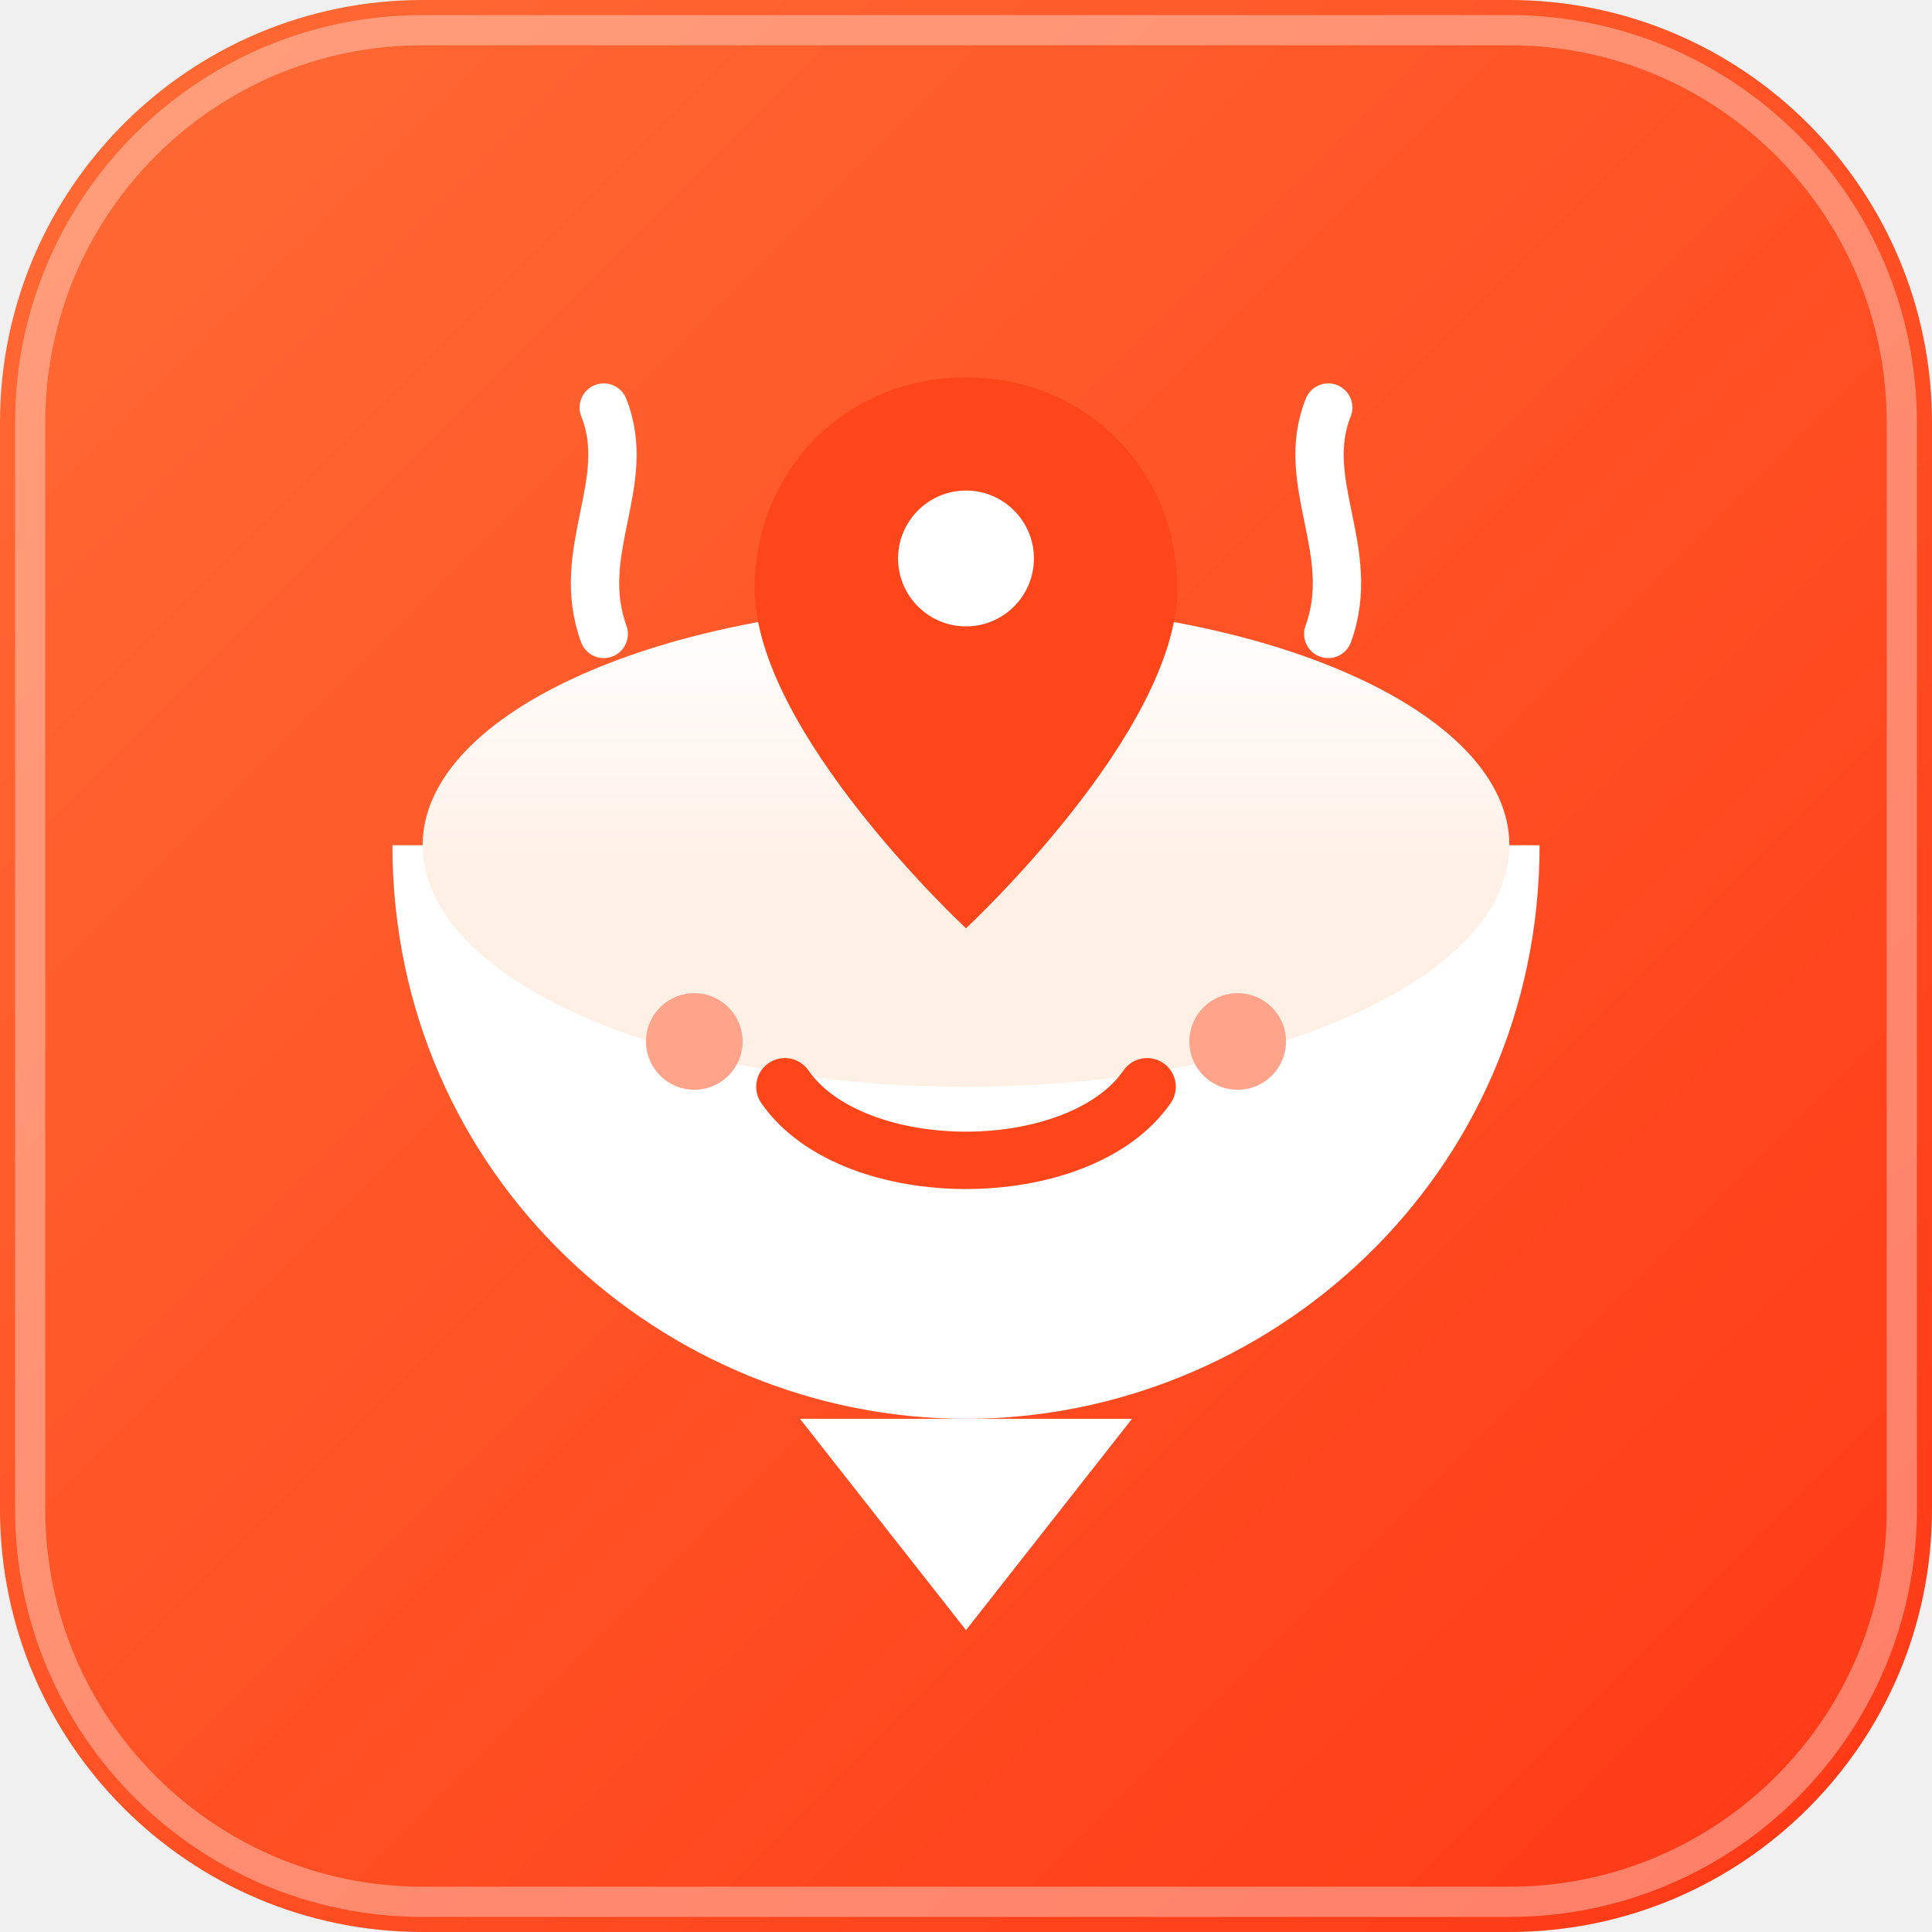
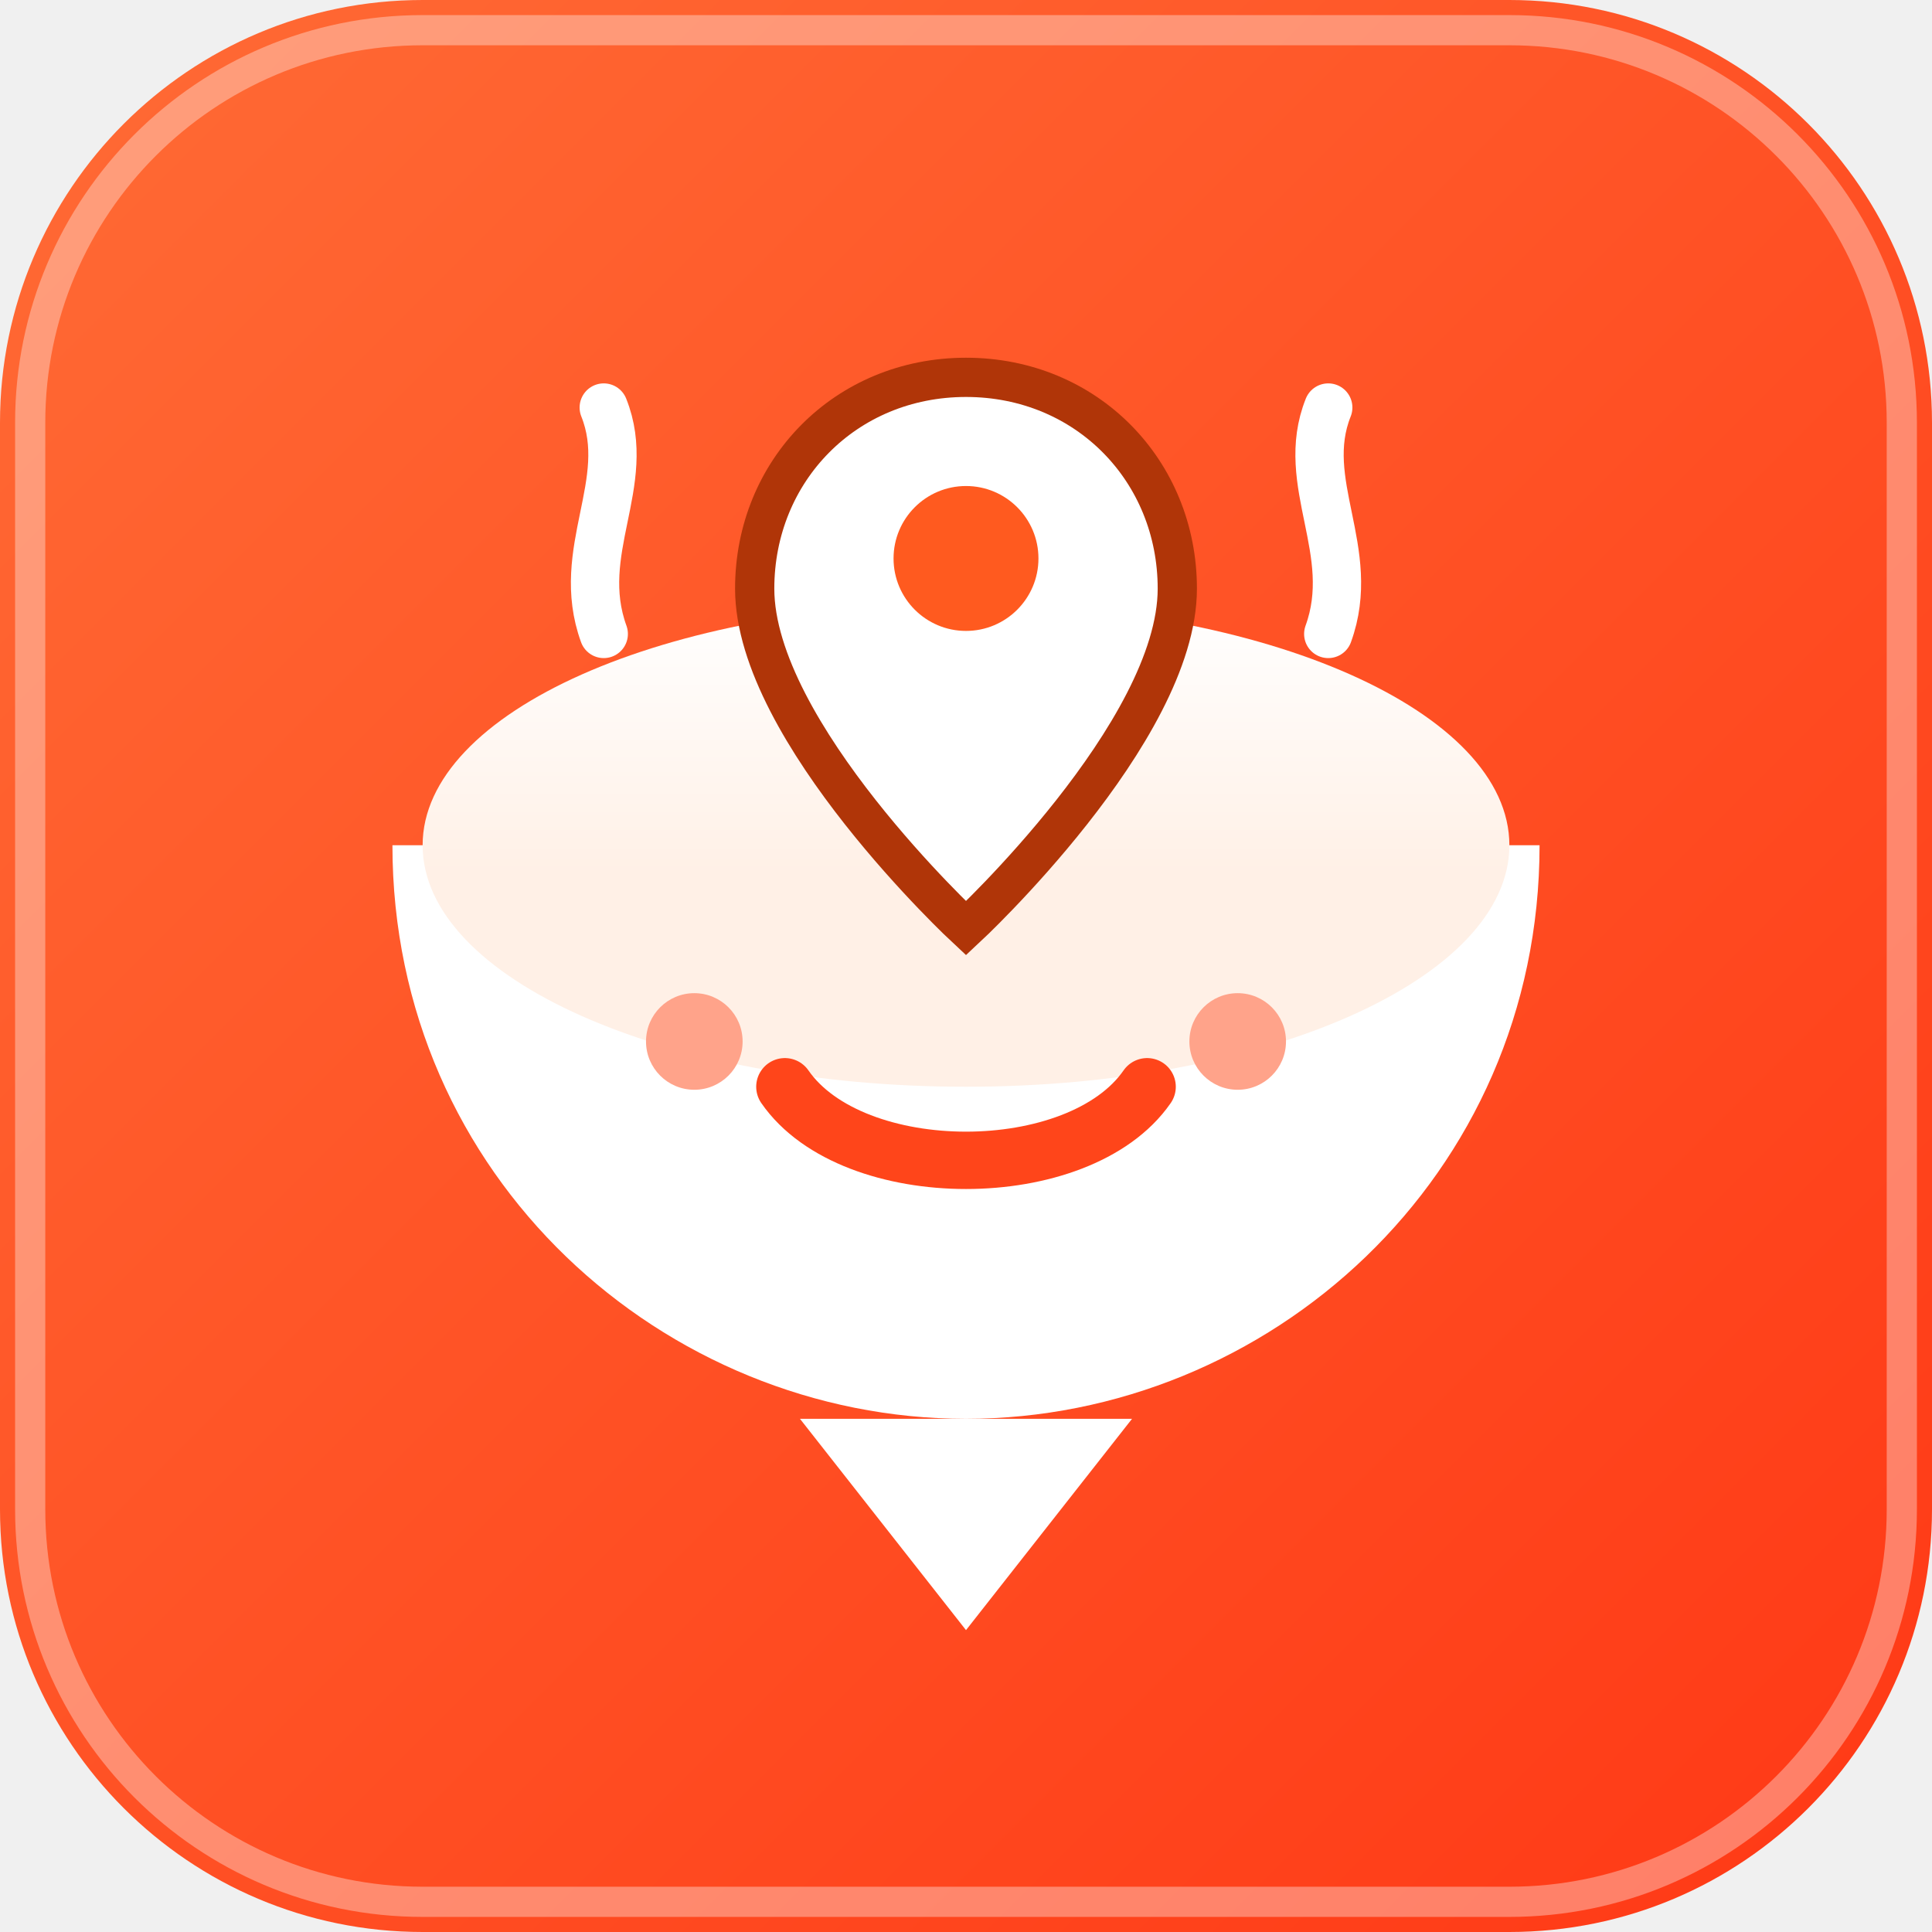
<svg xmlns="http://www.w3.org/2000/svg" viewBox="0 0 128 128" fill="none">
  <defs>
    <linearGradient id="soloFavBgB" x1="0" y1="0" x2="128" y2="128" gradientUnits="userSpaceOnUse">
      <stop offset="0%" stop-color="#FF6B35" />
      <stop offset="100%" stop-color="#FF3815" />
    </linearGradient>
    <linearGradient id="riceFavGradB" x1="64" y1="40" x2="64" y2="58" gradientUnits="userSpaceOnUse">
      <stop offset="0%" stop-color="#FFFFFF" />
      <stop offset="100%" stop-color="#FFF0E6" />
    </linearGradient>
  </defs>
  <rect width="128" height="128" rx="28" fill="url(#soloFavBgB)" />
  <rect x="2" y="2" width="124" height="124" rx="26" stroke="#FFFFFF" stroke-opacity="0.35" stroke-width="2" />
  <path d="M26 56C26 78 44 94 64 94C84 94 102 78 102 56H26Z" fill="#FFFFFF" />
  <path d="M53 94H75L64 108L53 94Z" fill="#FFFFFF" />
  <ellipse cx="64" cy="56" rx="36" ry="16" fill="url(#riceFavGradB)" />
-   <path d="M64 25C56 25 50 31.2 50 39C50 48.5 64 61.5 64 61.5C64 61.5 78 48.5 78 39C78 31.2 72 25 64 25Z" fill="#FF451A" />
-   <circle cx="64" cy="37" r="4.5" fill="#FFFFFF" />
+   <path d="M64 25C56 25 50 31.2 50 39C50 48.5 64 61.5 64 61.5C64 61.5 78 48.5 78 39C78 31.2 72 25 64 25Z" fill="#FFFFFF" stroke="#B03508" stroke-width="2.6" />
+   <circle cx="64" cy="37" r="4.8" fill="#FF5A1F" />
  <path d="M40 42C38 36.5 42 32 40 27" stroke="#FFFFFF" stroke-width="3.2" stroke-linecap="round" />
  <path d="M88 42C90 36.5 86 32 88 27" stroke="#FFFFFF" stroke-width="3.2" stroke-linecap="round" />
  <path d="M52 72C56.5 78.5 71.5 78.5 76 72" stroke="#FF451A" stroke-width="3.8" stroke-linecap="round" />
  <circle cx="46" cy="69" r="3.2" fill="#FFA38A" />
  <circle cx="82" cy="69" r="3.2" fill="#FFA38A" />
</svg>
